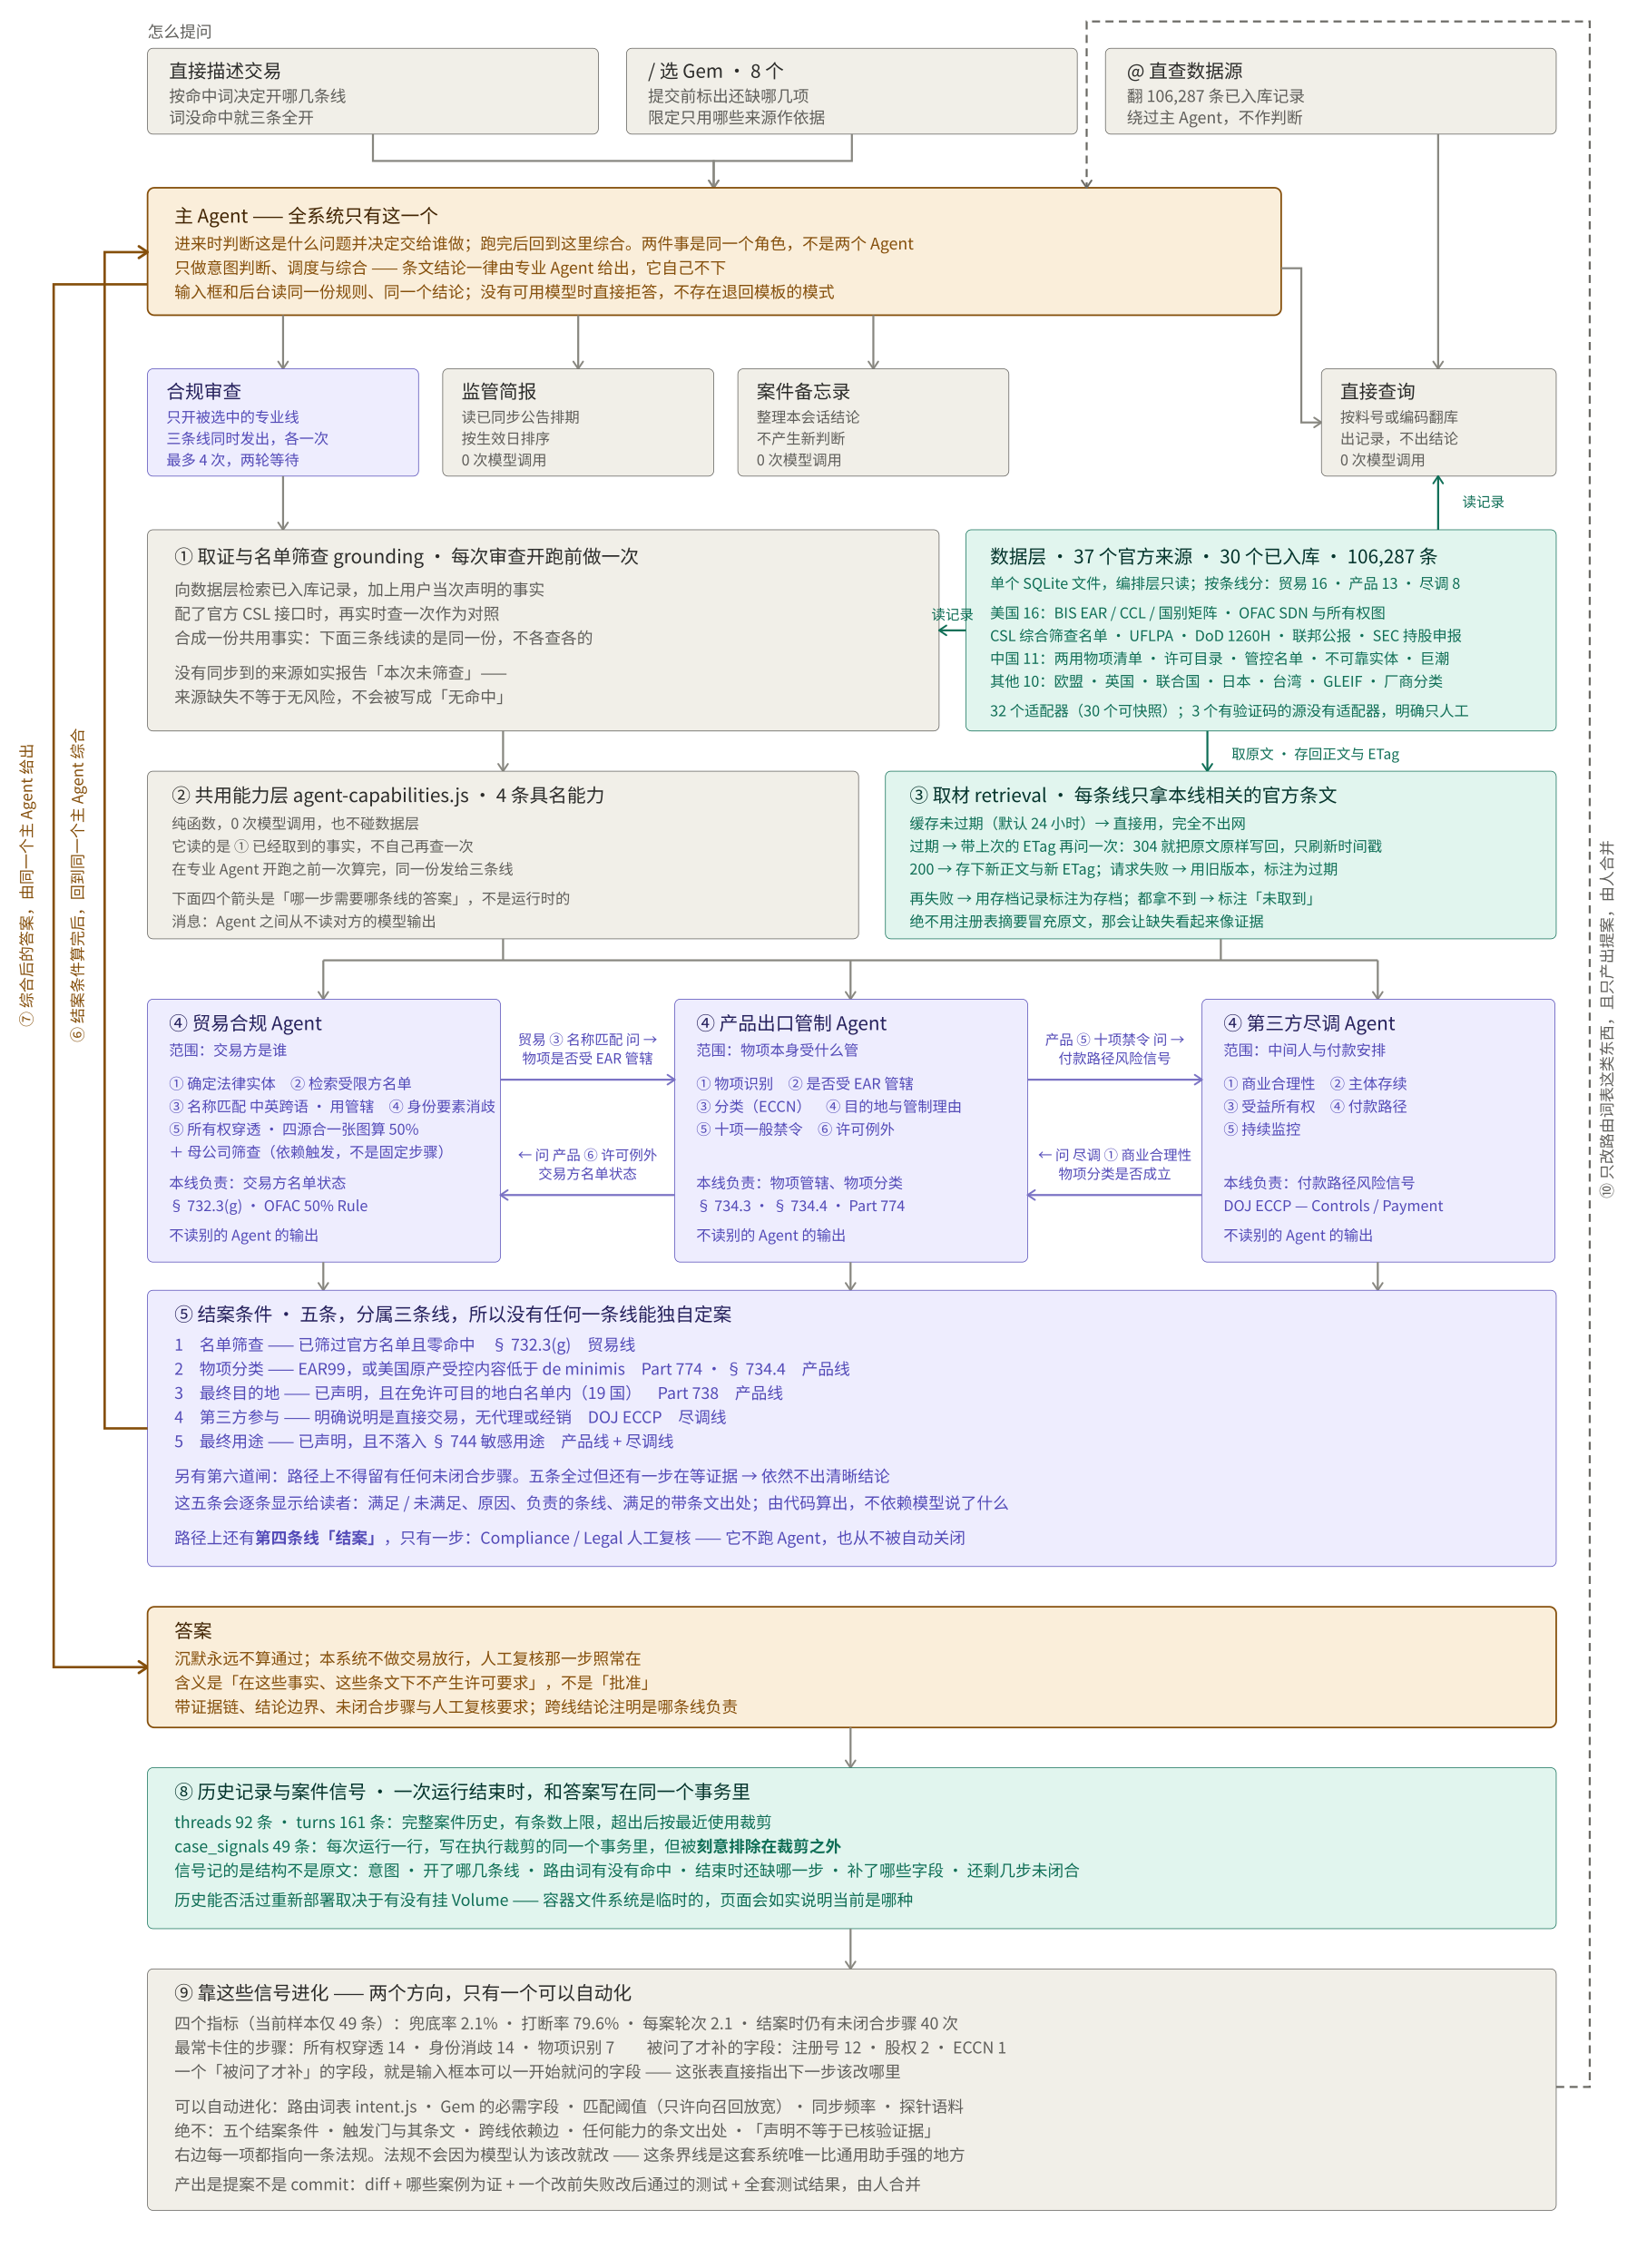
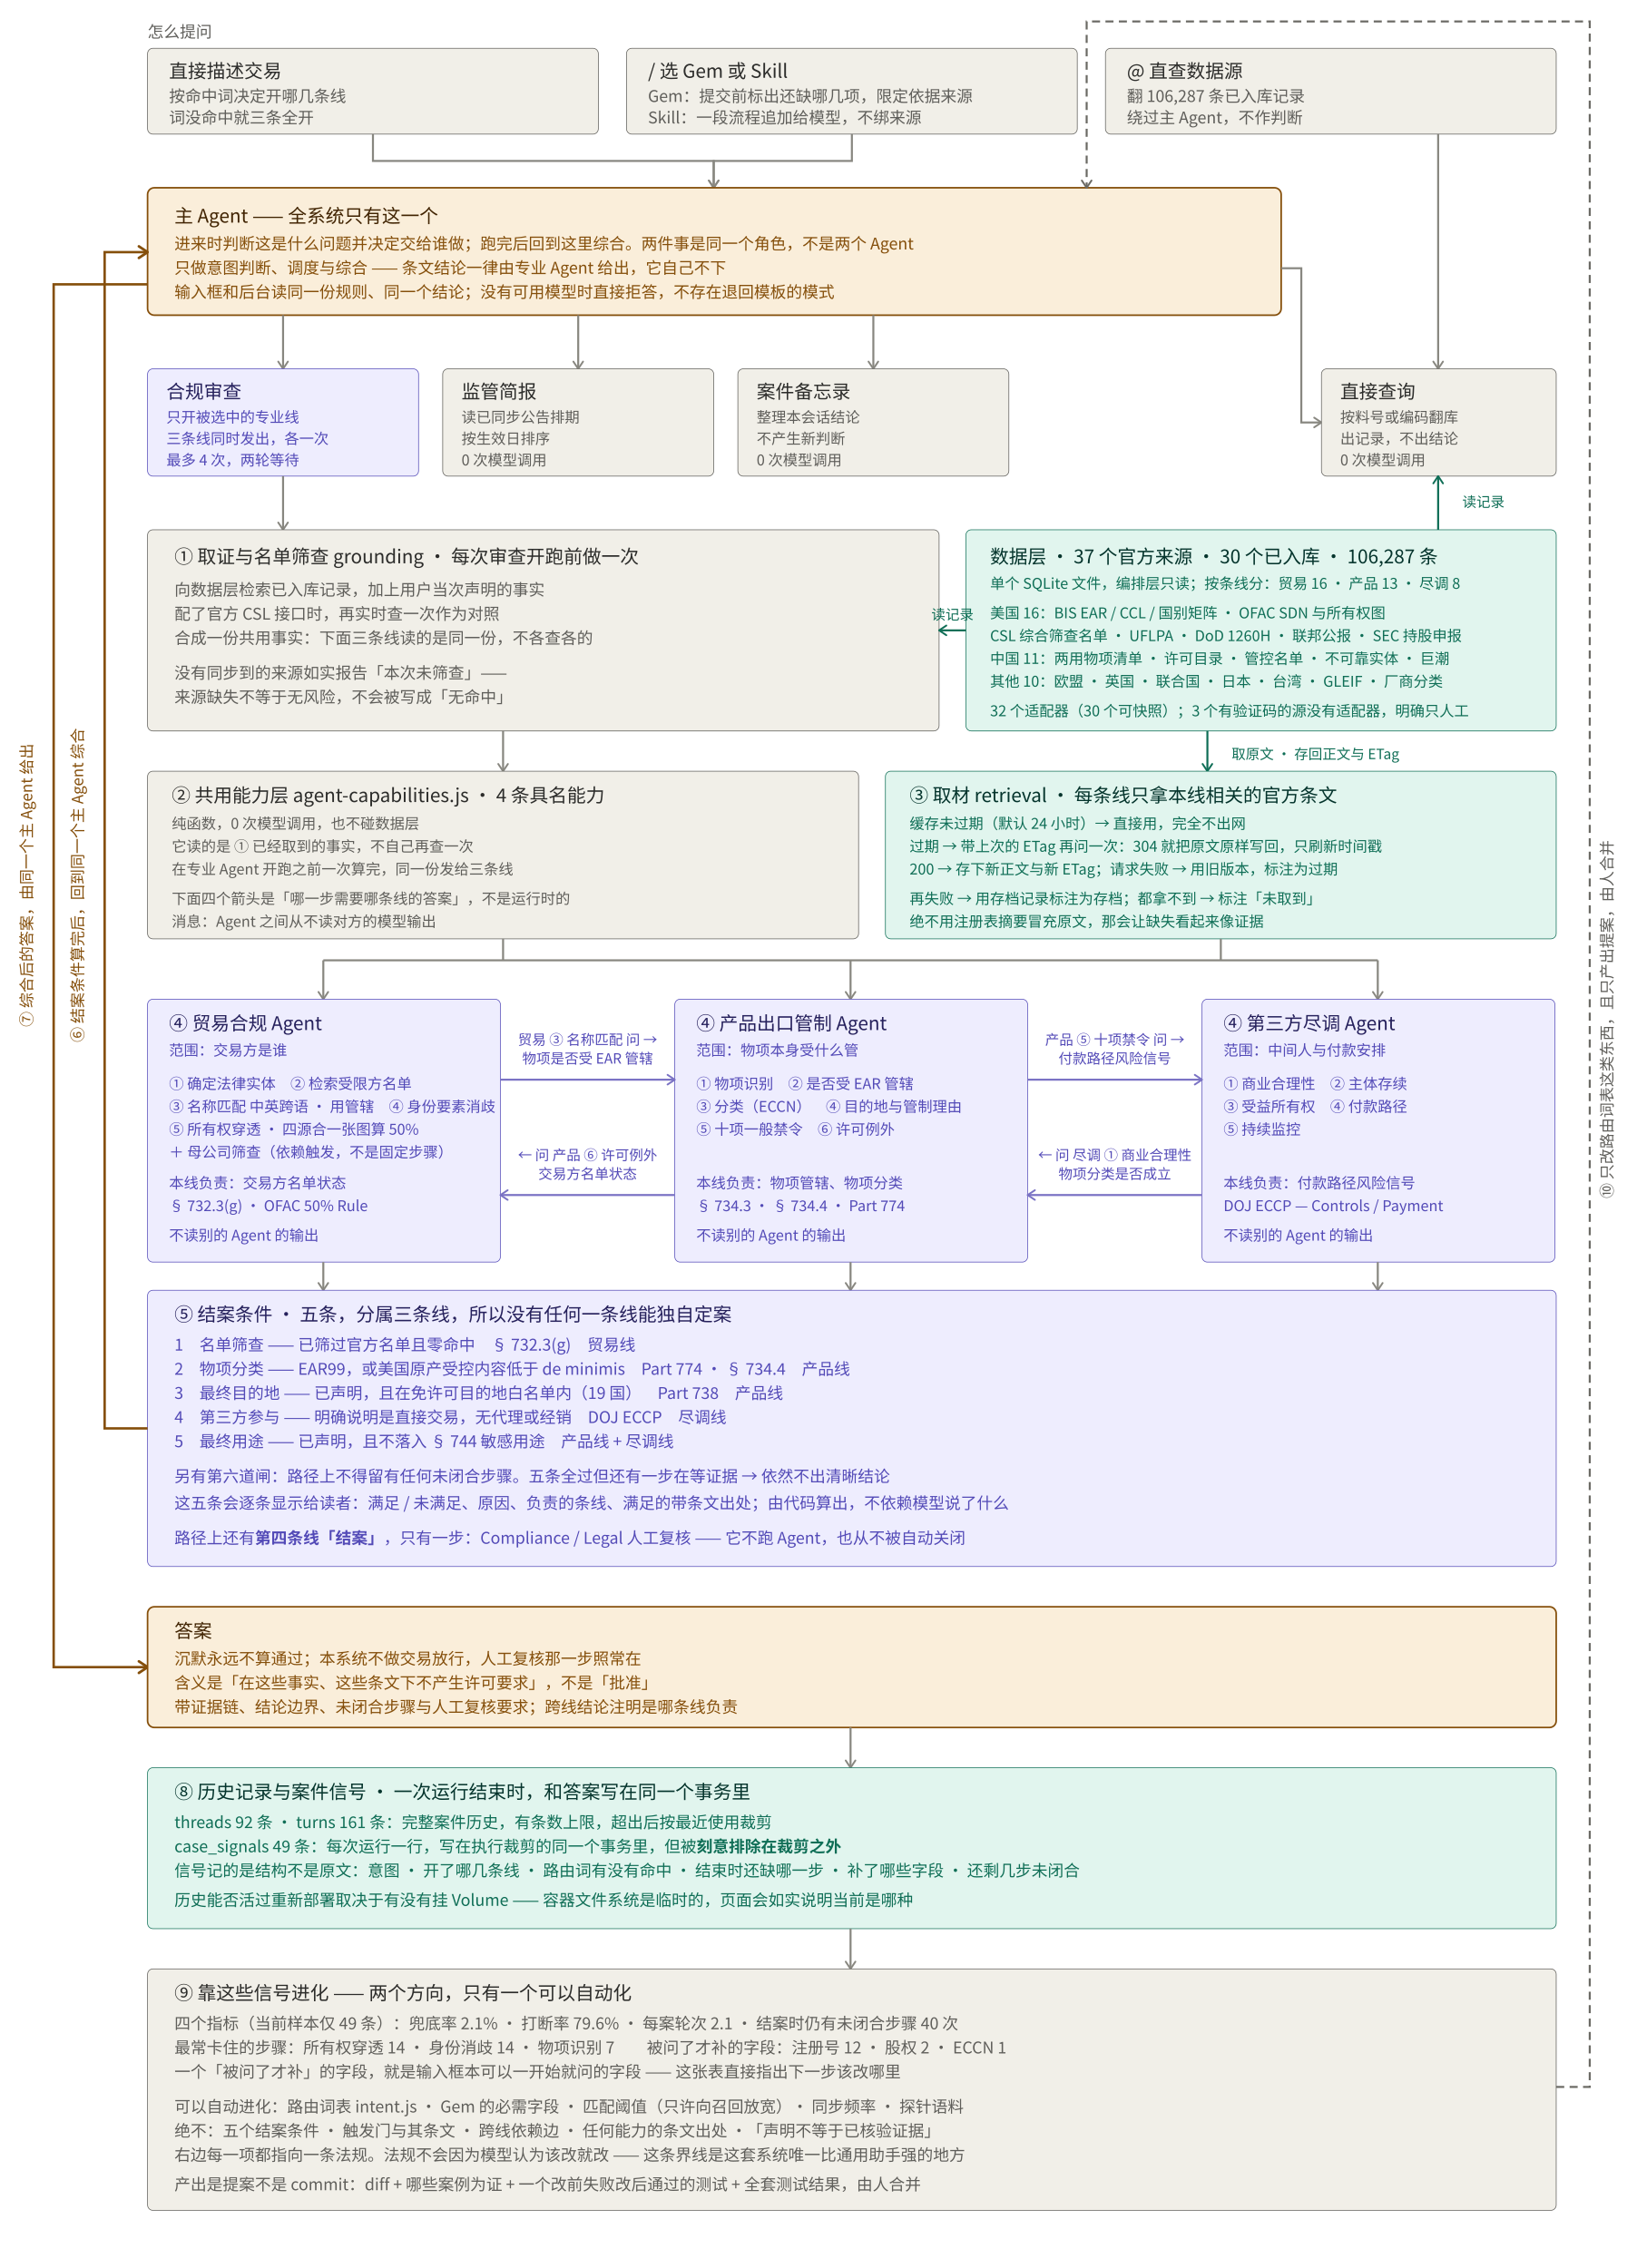
<svg xmlns="http://www.w3.org/2000/svg" width="1220" height="1691" viewBox="0 0 1220 1691" role="img">
  <style>
  svg { background: #ffffff; }
  text { font-family: "PingFang SC", "Hiragino Sans GB", "Microsoft YaHei", "Noto Sans CJK SC", -apple-system, "Segoe UI", sans-serif; }
  .th { font-size: 14px; font-weight: 500; fill: #2C2C2A; }
  .ts { font-size: 12px; font-weight: 400; fill: #5F5E5A; }
  .tn { font-size: 11px; font-weight: 400; fill: #5F5E5A; }
  .cap { font-size: 10.5px; font-weight: 500; fill: #534AB7; }
  .arr { stroke: #888780; stroke-width: 1.5; fill: none; }
  .arr-cap { stroke: #7A72C4; stroke-width: 1.5; fill: none; }
  .arr-data { stroke: #0F6E56; stroke-width: 1.5; fill: none; }
  .arr-loop { stroke: #854F0B; stroke-width: 1.8; fill: none; }
  .lbl-loop { font-size: 11.5px; font-weight: 500; fill: #854F0B; }
  .lbl-data { font-size: 10.5px; font-weight: 500; fill: #0F6E56; }
  .arr-evo { stroke: #6B6A64; stroke-width: 1.5; fill: none; stroke-dasharray: 6 4; }
  .lbl-evo { font-size: 11.5px; font-weight: 500; fill: #5F5E5A; }
  .c-gray rect { fill: #F1EFE8; stroke: #5F5E5A; stroke-width: 0.5; }
  .c-gray .th { fill: #2C2C2A; } .c-gray .ts, .c-gray .tn { fill: #5F5E5A; }
  .c-purple rect { fill: #EEEDFE; stroke: #534AB7; stroke-width: 0.5; }
  .c-purple .th { fill: #26215C; } .c-purple .ts, .c-purple .tn { fill: #534AB7; }
  .c-amber rect { fill: #FAEEDA; stroke: #854F0B; stroke-width: 1.2; }
  .c-amber .th { fill: #412402; } .c-amber .ts, .c-amber .tn { fill: #854F0B; }
  .c-teal rect { fill: #E1F5EE; stroke: #0F6E56; stroke-width: 0.5; }
  .c-teal .th { fill: #04342C; } .c-teal .ts, .c-teal .tn { fill: #0F6E56; }
</style>
  <defs>
    <marker id="a" viewBox="0 0 10 10" refX="8" refY="5" markerWidth="6" markerHeight="6" orient="auto-start-reverse">
      <path d="M2 1L8 5L2 9" fill="none" stroke="#888780" stroke-width="1.5" stroke-linecap="round" stroke-linejoin="round" />
    </marker>
    <marker id="ac" viewBox="0 0 10 10" refX="8" refY="5" markerWidth="6" markerHeight="6" orient="auto-start-reverse">
      <path d="M2 1L8 5L2 9" fill="none" stroke="#7A72C4" stroke-width="1.5" stroke-linecap="round" stroke-linejoin="round" />
    </marker>
    <marker id="ad" viewBox="0 0 10 10" refX="8" refY="5" markerWidth="6" markerHeight="6" orient="auto-start-reverse">
      <path d="M2 1L8 5L2 9" fill="none" stroke="#0F6E56" stroke-width="1.5" stroke-linecap="round" stroke-linejoin="round" />
    </marker>
    <marker id="ae" viewBox="0 0 10 10" refX="8" refY="5" markerWidth="6" markerHeight="6" orient="auto-start-reverse">
      <path d="M2 1L8 5L2 9" fill="none" stroke="#6B6A64" stroke-width="1.5" stroke-linecap="round" stroke-linejoin="round" />
    </marker>
    <marker id="al" viewBox="0 0 10 10" refX="8" refY="5" markerWidth="6" markerHeight="6" orient="auto-start-reverse">
      <path d="M2 1L8 5L2 9" fill="none" stroke="#854F0B" stroke-width="1.8" stroke-linecap="round" stroke-linejoin="round" />
    </marker>
  </defs>
  <text class="ts" x="110" y="28">怎么提问</text>
  <g class="c-gray">
    <rect x="110" y="36" width="336" height="64" rx="4" />
    <text class="th" x="126" y="58">直接描述交易</text>
    <text class="ts" x="126" y="76">按命中词决定开哪几条线</text>
    <text class="ts" x="126" y="92">词没命中就三条全开</text>
  </g>
  <g class="c-gray">
    <rect x="467" y="36" width="336" height="64" rx="4" />
-     <text class="th" x="483" y="58">/ 选 Gem · 8 个</text>
-     <text class="ts" x="483" y="76">提交前标出还缺哪几项</text>
-     <text class="ts" x="483" y="92">限定只用哪些来源作依据</text>
+     <text class="th" x="483" y="58">/ 选 Gem 或 Skill</text>
+     <text class="ts" x="483" y="76">Gem：提交前标出还缺哪几项，限定依据来源</text>
+     <text class="ts" x="483" y="92">Skill：一段流程追加给模型，不绑来源</text>
  </g>
  <g class="c-gray">
    <rect x="824" y="36" width="336" height="64" rx="4" />
    <text class="th" x="840" y="58">@ 直查数据源</text>
    <text class="ts" x="840" y="76">翻 106,287 条已入库记录</text>
    <text class="ts" x="840" y="92">绕过主 Agent，不作判断</text>
  </g>
  <path class="arr" d="M278 100 V120 H532 V140" marker-end="url(#a)" />
  <path class="arr" d="M635 100 V120 H532 V140" marker-end="url(#a)" />
  <path class="arr" d="M1072 100 V275" marker-end="url(#a)" />
  <g class="c-amber">
    <rect x="110" y="140" width="845" height="95" rx="5" />
    <text class="th" x="130" y="166">主 Agent —— 全系统只有这一个</text>
    <text class="ts" x="130" y="186">进来时判断这是什么问题并决定交给谁做；跑完后回到这里综合。两件事是同一个角色，不是两个 Agent</text>
    <text class="ts" x="130" y="204">只做意图判断、调度与综合 —— 条文结论一律由专业 Agent 给出，它自己不下</text>
    <text class="ts" x="130" y="222">输入框和后台读同一份规则、同一个结论；没有可用模型时直接拒答，不存在退回模板的模式</text>
  </g>
  <path class="arr" d="M211 235 V275" marker-end="url(#a)" />
  <path class="arr" d="M431 235 V275" marker-end="url(#a)" />
  <path class="arr" d="M651 235 V275" marker-end="url(#a)" />
  <path class="arr" d="M955 200 H970 V315 H985" marker-end="url(#a)" />
  <g class="c-purple">
    <rect x="110" y="275" width="202" height="80" rx="4" />
    <text class="th" x="124" y="297">合规审查</text>
    <text class="tn" x="124" y="315">只开被选中的专业线</text>
    <text class="tn" x="124" y="331">三条线同时发出，各一次</text>
    <text class="tn" x="124" y="347">最多 4 次，两轮等待</text>
  </g>
  <g class="c-gray">
    <rect x="330" y="275" width="202" height="80" rx="4" />
    <text class="th" x="344" y="297">监管简报</text>
    <text class="tn" x="344" y="315">读已同步公告排期</text>
    <text class="tn" x="344" y="331">按生效日排序</text>
    <text class="tn" x="344" y="347">0 次模型调用</text>
  </g>
  <g class="c-gray">
    <rect x="550" y="275" width="202" height="80" rx="4" />
    <text class="th" x="564" y="297">案件备忘录</text>
    <text class="tn" x="564" y="315">整理本会话结论</text>
    <text class="tn" x="564" y="331">不产生新判断</text>
    <text class="tn" x="564" y="347">0 次模型调用</text>
  </g>
  <g class="c-gray">
    <rect x="985" y="275" width="175" height="80" rx="4" />
    <text class="th" x="999" y="297">直接查询</text>
    <text class="tn" x="999" y="315">按料号或编码翻库</text>
    <text class="tn" x="999" y="331">出记录，不出结论</text>
    <text class="tn" x="999" y="347">0 次模型调用</text>
  </g>
  <path class="arr" d="M211 355 V395" marker-end="url(#a)" />
  <g class="c-gray">
    <rect x="110" y="395" width="590" height="150" rx="4" />
    <text class="th" x="130" y="420">① 取证与名单筛查 grounding · 每次审查开跑前做一次</text>
    <text class="ts" x="130" y="444">向数据层检索已入库记录，加上用户当次声明的事实</text>
    <text class="ts" x="130" y="462">配了官方 CSL 接口时，再实时查一次作为对照</text>
    <text class="ts" x="130" y="480">合成一份共用事实：下面三条线读的是同一份，不各查各的</text>
    <text class="ts" x="130" y="506">没有同步到的来源如实报告「本次未筛查」——</text>
    <text class="ts" x="130" y="524">来源缺失不等于无风险，不会被写成「无命中」</text>
  </g>
  <g class="c-teal">
    <rect x="720" y="395" width="440" height="150" rx="4" />
    <text class="th" x="738" y="420">数据层 · 37 个官方来源 · 30 个已入库 · 106,287 条</text>
    <text class="tn" x="738" y="439">单个 SQLite 文件，编排层只读；按条线分：贸易 16 · 产品 13 · 尽调 8</text>
    <text class="tn" x="738" y="461">美国 16：BIS EAR / CCL / 国别矩阵 · OFAC SDN 与所有权图</text>
    <text class="tn" x="738" y="478">　　　　CSL 综合筛查名单 · UFLPA · DoD 1260H · 联邦公报 · SEC 持股申报</text>
    <text class="tn" x="738" y="495">中国 11：两用物项清单 · 许可目录 · 管控名单 · 不可靠实体 · 巨潮</text>
    <text class="tn" x="738" y="512">其他 10：欧盟 · 英国 · 联合国 · 日本 · 台湾 · GLEIF · 厂商分类</text>
    <text class="tn" x="738" y="534">32 个适配器（30 个可快照）；3 个有验证码的源没有适配器，明确只人工</text>
  </g>
  <path class="arr-data" d="M720 470 H700" marker-end="url(#ad)" />
  <text class="lbl-data" x="710" y="462" text-anchor="middle">读记录</text>
  <path class="arr-data" d="M1072 395 V355" marker-end="url(#ad)" />
  <text class="lbl-data" x="1090" y="378">读记录</text>
  <path class="arr-data" d="M900 545 V575" marker-end="url(#ad)" />
  <text class="lbl-data" x="918" y="566">取原文 · 存回正文与 ETag</text>
  <path class="arr" d="M375 545 V575" marker-end="url(#a)" />
  <g class="c-gray">
    <rect x="110" y="575" width="530" height="125" rx="4" />
    <text class="th" x="128" y="598">② 共用能力层 agent-capabilities.js · 4 条具名能力</text>
    <text class="tn" x="128" y="618">纯函数，0 次模型调用，也不碰数据层</text>
    <text class="tn" x="128" y="635">它读的是 ① 已经取到的事实，不自己再查一次</text>
    <text class="tn" x="128" y="652">在专业 Agent 开跑之前一次算完，同一份发给三条线</text>
    <text class="tn" x="128" y="674">下面四个箭头是「哪一步需要哪条线的答案」，不是运行时的</text>
    <text class="tn" x="128" y="691">消息：Agent 之间从不读对方的模型输出</text>
  </g>
  <g class="c-teal">
    <rect x="660" y="575" width="500" height="125" rx="4" />
    <text class="th" x="678" y="598">③ 取材 retrieval · 每条线只拿本线相关的官方条文</text>
    <text class="tn" x="678" y="618">缓存未过期（默认 24 小时）→ 直接用，完全不出网</text>
    <text class="tn" x="678" y="635">过期 → 带上次的 ETag 再问一次：304 就把原文原样写回，只刷新时间戳</text>
    <text class="tn" x="678" y="652">200 → 存下新正文与新 ETag；请求失败 → 用旧版本，标注为过期</text>
    <text class="tn" x="678" y="674">再失败 → 用存档记录标注为存档；都拿不到 → 标注「未取到」</text>
    <text class="tn" x="678" y="691">绝不用注册表摘要冒充原文，那会让缺失看起来像证据</text>
  </g>
  <path class="arr" d="M375 700 V716" />
  <path class="arr" d="M910 700 V716" />
  <path class="arr" d="M241 716 H1027" />
  <path class="arr" d="M241 716 V745" marker-end="url(#a)" />
  <path class="arr" d="M634 716 V745" marker-end="url(#a)" />
  <path class="arr" d="M1027 716 V745" marker-end="url(#a)" />
  <g class="c-purple">
    <rect x="110" y="745" width="263" height="196" rx="4" />
    <text class="th" x="126" y="768">④ 贸易合规 Agent</text>
    <text class="tn" x="126" y="787">范围：交易方是谁</text>
    <text class="tn" x="126" y="812">① 确定法律实体　② 检索受限方名单</text>
    <text class="tn" x="126" y="829">③ 名称匹配 中英跨语 · 用管辖　④ 身份要素消歧</text>
    <text class="tn" x="126" y="846">⑤ 所有权穿透 · 四源合一张图算 50%</text>
    <text class="tn" x="126" y="863">＋ 母公司筛查（依赖触发，不是固定步骤）</text>
    <text class="tn" x="126" y="886">本线负责：交易方名单状态</text>
    <text class="tn" x="126" y="903">§ 732.3(g) · OFAC 50% Rule</text>
    <text class="tn" x="126" y="925">不读别的 Agent 的输出</text>
  </g>
  <g class="c-purple">
    <rect x="503" y="745" width="263" height="196" rx="4" />
    <text class="th" x="519" y="768">④ 产品出口管制 Agent</text>
    <text class="tn" x="519" y="787">范围：物项本身受什么管</text>
    <text class="tn" x="519" y="812">① 物项识别　② 是否受 EAR 管辖</text>
    <text class="tn" x="519" y="829">③ 分类（ECCN）　④ 目的地与管制理由</text>
    <text class="tn" x="519" y="846">⑤ 十项一般禁令　⑥ 许可例外</text>
    <text class="tn" x="519" y="886">本线负责：物项管辖、物项分类</text>
    <text class="tn" x="519" y="903">§ 734.3 · § 734.4 · Part 774</text>
    <text class="tn" x="519" y="925">不读别的 Agent 的输出</text>
  </g>
  <g class="c-purple">
    <rect x="896" y="745" width="263" height="196" rx="4" />
    <text class="th" x="912" y="768">④ 第三方尽调 Agent</text>
    <text class="tn" x="912" y="787">范围：中间人与付款安排</text>
    <text class="tn" x="912" y="812">① 商业合理性　② 主体存续</text>
    <text class="tn" x="912" y="829">③ 受益所有权　④ 付款路径</text>
    <text class="tn" x="912" y="846">⑤ 持续监控</text>
    <text class="tn" x="912" y="886">本线负责：付款路径风险信号</text>
    <text class="tn" x="912" y="903">DOJ ECCP — Controls / Payment</text>
    <text class="tn" x="912" y="925">不读别的 Agent 的输出</text>
  </g>
  <text class="cap" x="438" y="779" text-anchor="middle">贸易 ③ 名称匹配 问 →</text>
  <text class="cap" x="438" y="793" text-anchor="middle">物项是否受 EAR 管辖</text>
  <line class="arr-cap" x1="373" y1="805" x2="503" y2="805" marker-end="url(#ac)" />
  <text class="cap" x="438" y="865" text-anchor="middle">← 问 产品 ⑥ 许可例外</text>
  <text class="cap" x="438" y="879" text-anchor="middle">交易方名单状态</text>
  <line class="arr-cap" x1="503" y1="891" x2="373" y2="891" marker-end="url(#ac)" />
  <text class="cap" x="831" y="779" text-anchor="middle">产品 ⑤ 十项禁令 问 →</text>
  <text class="cap" x="831" y="793" text-anchor="middle">付款路径风险信号</text>
  <line class="arr-cap" x1="766" y1="805" x2="896" y2="805" marker-end="url(#ac)" />
  <text class="cap" x="831" y="865" text-anchor="middle">← 问 尽调 ① 商业合理性</text>
  <text class="cap" x="831" y="879" text-anchor="middle">物项分类是否成立</text>
  <line class="arr-cap" x1="896" y1="891" x2="766" y2="891" marker-end="url(#ac)" />
  <path class="arr" d="M241 941 V962" marker-end="url(#a)" />
  <path class="arr" d="M634 941 V962" marker-end="url(#a)" />
  <path class="arr" d="M1027 941 V962" marker-end="url(#a)" />
  <g class="c-purple">
    <rect x="110" y="962" width="1050" height="206" rx="4" />
    <text class="th" x="130" y="985">⑤ 结案条件 · 五条，分属三条线，所以没有任何一条线能独自定案</text>
    <text class="ts" x="130" y="1007">1　名单筛查 —— 已筛过官方名单且零命中　§ 732.3(g)　贸易线</text>
    <text class="ts" x="130" y="1025">2　物项分类 —— EAR99，或美国原产受控内容低于 de minimis　Part 774 · § 734.4　产品线</text>
    <text class="ts" x="130" y="1043">3　最终目的地 —— 已声明，且在免许可目的地白名单内（19 国）　Part 738　产品线</text>
    <text class="ts" x="130" y="1061">4　第三方参与 —— 明确说明是直接交易，无代理或经销　DOJ ECCP　尽调线</text>
    <text class="ts" x="130" y="1079">5　最终用途 —— 已声明，且不落入 § 744 敏感用途　产品线 + 尽调线</text>
    <text class="ts" x="130" y="1105">另有第六道闸：路径上不得留有任何未闭合步骤。五条全过但还有一步在等证据 → 依然不出清晰结论</text>
    <text class="ts" x="130" y="1125">这五条会逐条显示给读者：满足 / 未满足、原因、负责的条线、满足的带条文出处；由代码算出，不依赖模型说了什么</text>
    <text class="ts" x="130" y="1151">路径上还有<tspan font-weight="600">第四条线「结案」</tspan>，只有一步：Compliance / Legal 人工复核 —— 它不跑 Agent，也从不被自动关闭</text>
  </g>
  <path class="arr-loop" d="M110 1065 H78 V188 H110" marker-end="url(#al)" />
  <text class="lbl-loop" transform="rotate(-90 62 660)" x="62" y="660" text-anchor="middle">⑥ 结案条件算完后，回到同一个主 Agent 综合</text>
  <path class="arr-loop" d="M110 212 H40 V1243 H110" marker-end="url(#al)" />
  <text class="lbl-loop" transform="rotate(-90 24 660)" x="24" y="660" text-anchor="middle">⑦ 综合后的答案，由同一个主 Agent 给出</text>
  <g class="c-amber">
    <rect x="110" y="1198" width="1050" height="90" rx="5" />
    <text class="th" x="130" y="1221">答案</text>
    <text class="ts" x="130" y="1241">沉默永远不算通过；本系统不做交易放行，人工复核那一步照常在</text>
    <text class="ts" x="130" y="1259">含义是「在这些事实、这些条文下不产生许可要求」，不是「批准」</text>
    <text class="ts" x="130" y="1277">带证据链、结论边界、未闭合步骤与人工复核要求；跨线结论注明是哪条线负责</text>
  </g>
  <path class="arr" d="M634 1288 V1318" marker-end="url(#a)" />
  <g class="c-teal">
    <rect x="110" y="1318" width="1050" height="120" rx="4" />
    <text class="th" x="130" y="1341">⑧ 历史记录与案件信号 · 一次运行结束时，和答案写在同一个事务里</text>
    <text class="ts" x="130" y="1363">threads 92 条 · turns 161 条：完整案件历史，有条数上限，超出后按最近使用裁剪</text>
    <text class="ts" x="130" y="1381">case_signals 49 条：每次运行一行，写在执行裁剪的同一个事务里，但被<tspan font-weight="600">刻意排除在裁剪之外</tspan>
    </text>
    <text class="ts" x="130" y="1399">信号记的是结构不是原文：意图 · 开了哪几条线 · 路由词有没有命中 · 结束时还缺哪一步 · 补了哪些字段 · 还剩几步未闭合</text>
    <text class="ts" x="130" y="1421">历史能否活过重新部署取决于有没有挂 Volume —— 容器文件系统是临时的，页面会如实说明当前是哪种</text>
  </g>
  <path class="arr" d="M634 1438 V1468" marker-end="url(#a)" />
  <g class="c-gray">
    <rect x="110" y="1468" width="1050" height="180" rx="4" />
    <text class="th" x="130" y="1491">⑨ 靠这些信号进化 —— 两个方向，只有一个可以自动化</text>
    <text class="ts" x="130" y="1513">四个指标（当前样本仅 49 条）：兜底率 2.1% · 打断率 79.6% · 每案轮次 2.1 · 结案时仍有未闭合步骤 40 次</text>
    <text class="ts" x="130" y="1531">最常卡住的步骤：所有权穿透 14 · 身份消歧 14 · 物项识别 7　　被问了才补的字段：注册号 12 · 股权 2 · ECCN 1</text>
    <text class="ts" x="130" y="1549">一个「被问了才补」的字段，就是输入框本可以一开始就问的字段 —— 这张表直接指出下一步该改哪里</text>
    <text class="ts" x="130" y="1575">可以自动进化：路由词表 intent.js · Gem 的必需字段 · 匹配阈值（只许向召回放宽）· 同步频率 · 探针语料</text>
    <text class="ts" x="130" y="1593">绝不：五个结案条件 · 触发门与其条文 · 跨线依赖边 · 任何能力的条文出处 ·「声明不等于已核验证据」</text>
    <text class="ts" x="130" y="1611">右边每一项都指向一条法规。法规不会因为模型认为该改就改 —— 这条界线是这套系统唯一比通用助手强的地方</text>
    <text class="ts" x="130" y="1633">产出是提案不是 commit：diff + 哪些案例为证 + 一个改前失败改后通过的测试 + 全套测试结果，由人合并</text>
  </g>
  <path class="arr-evo" d="M1160 1556 H1185 V16 H810 V140" marker-end="url(#ae)" />
  <text class="lbl-evo" transform="rotate(-90 1202 760)" x="1202" y="760" text-anchor="middle">⑩ 只改路由词表这类东西，且只产出提案，由人合并</text>
</svg>
